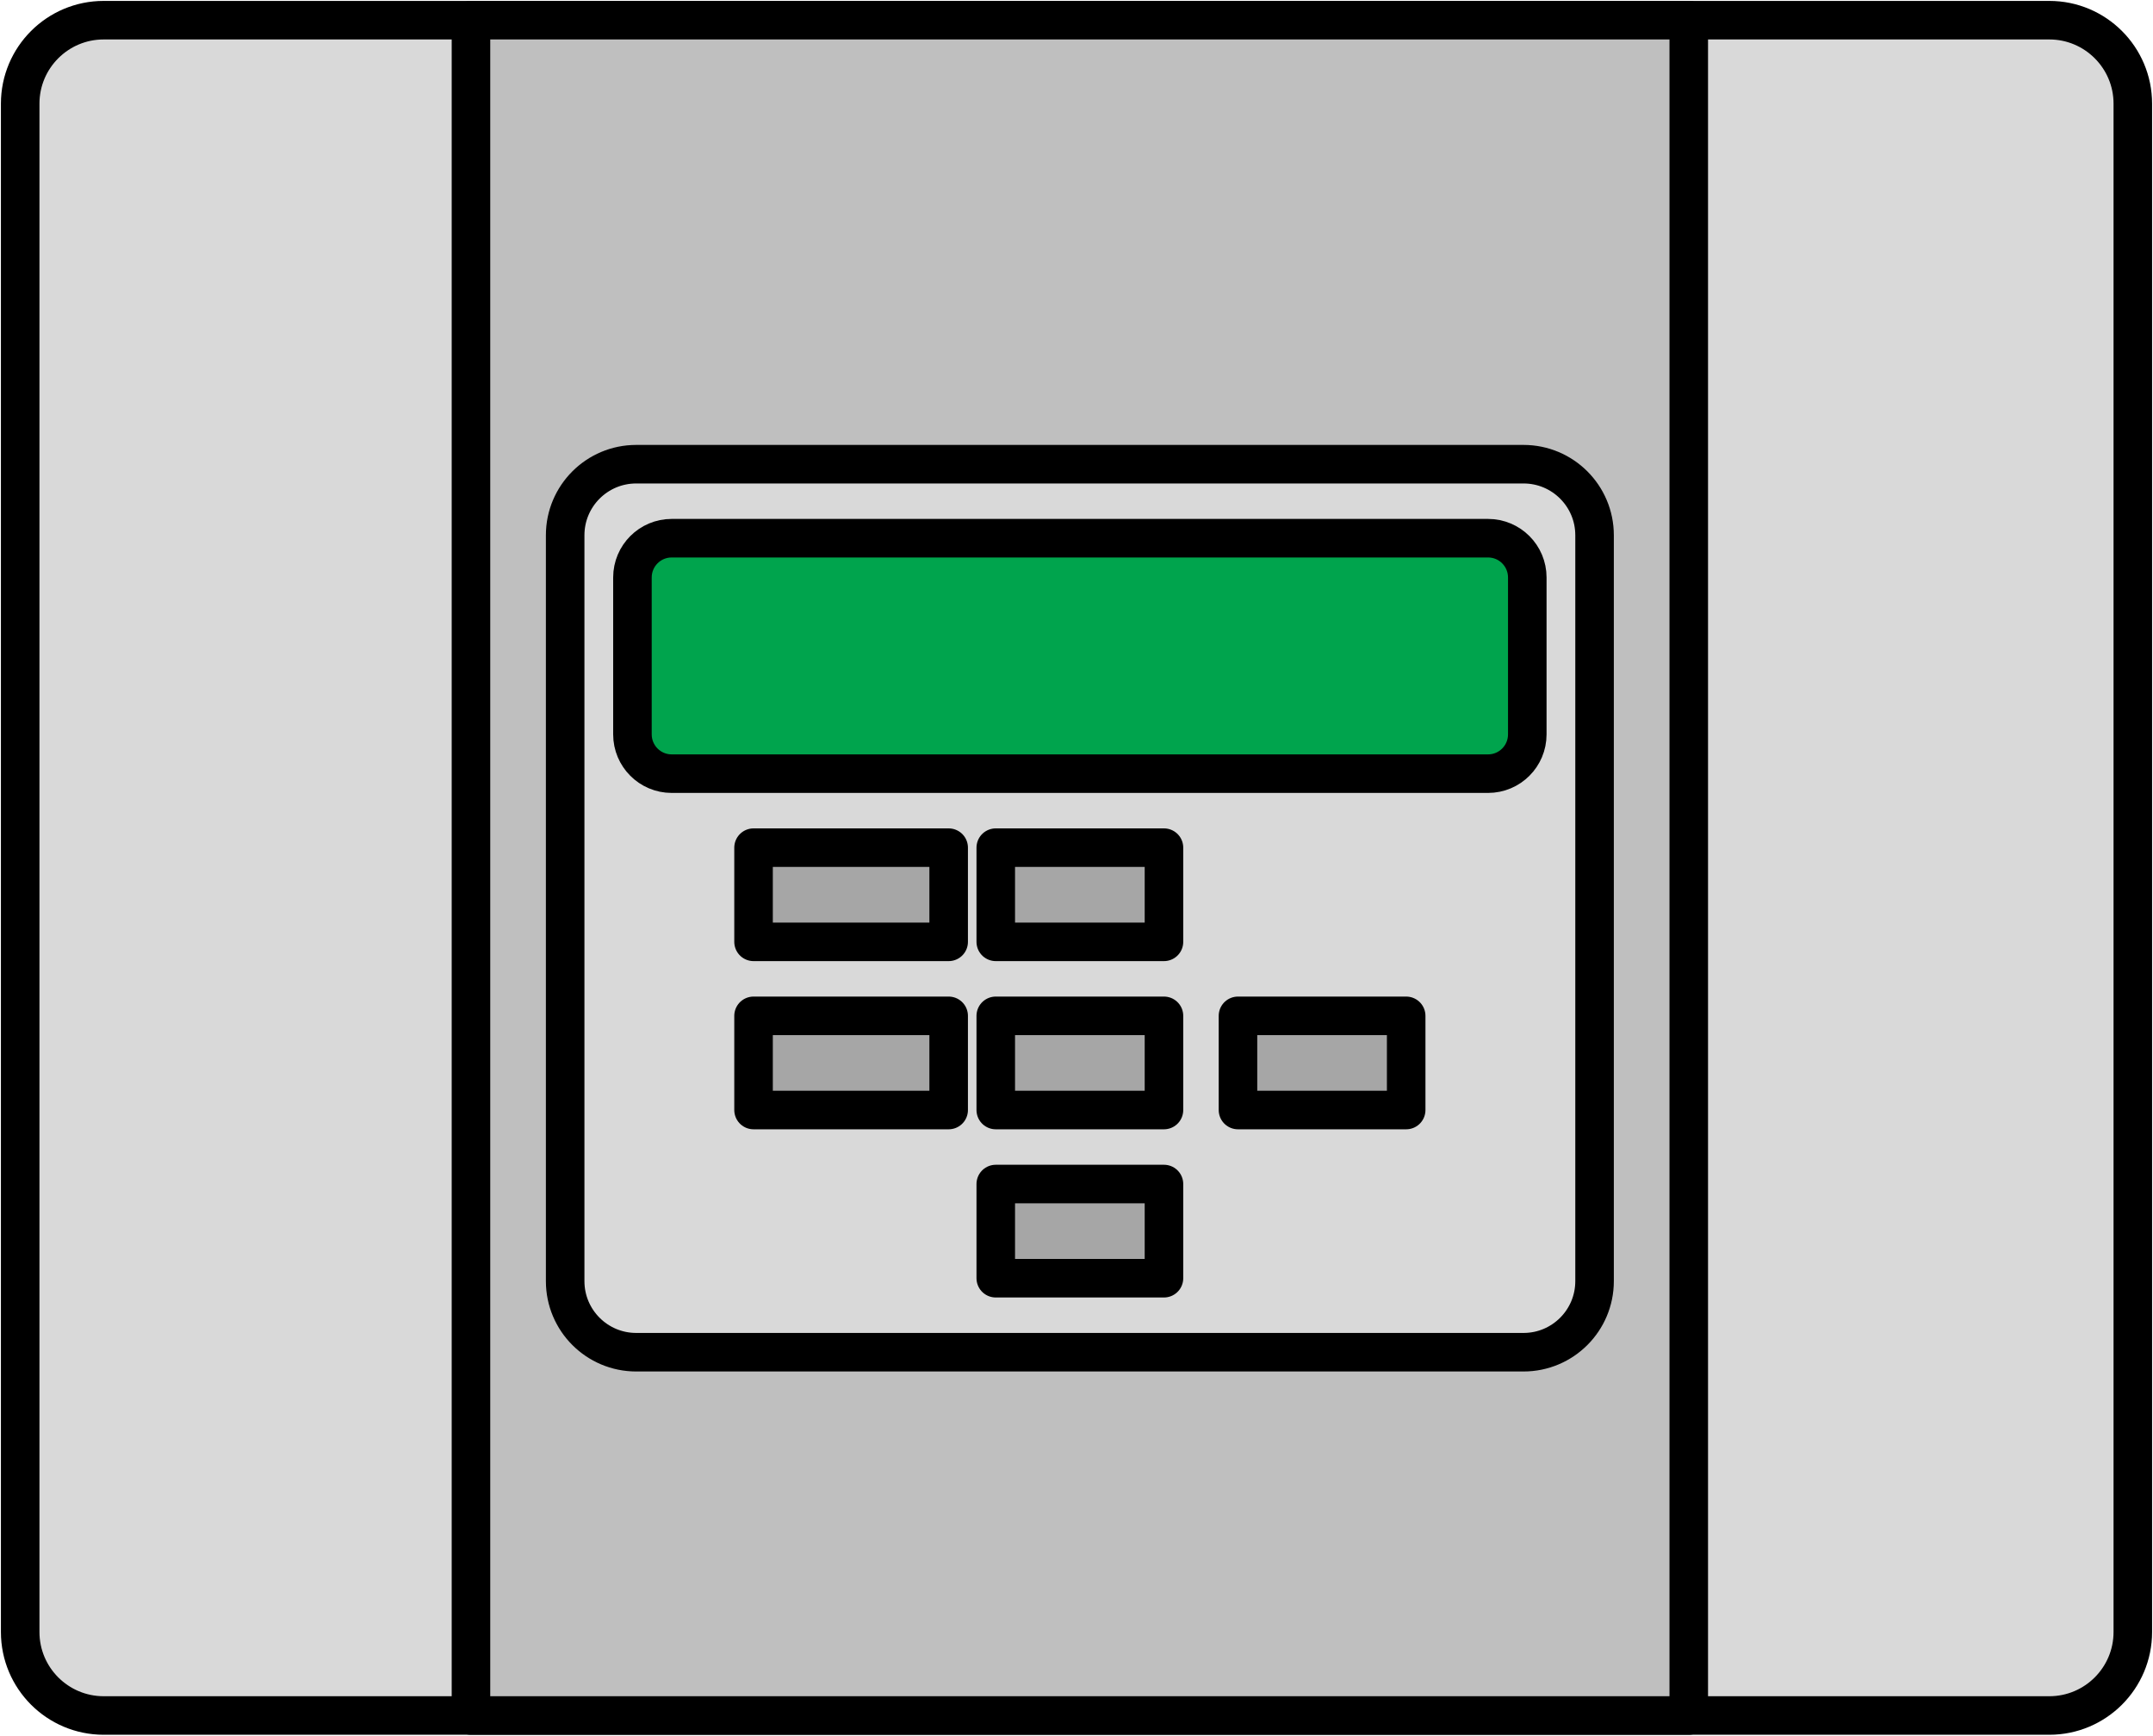
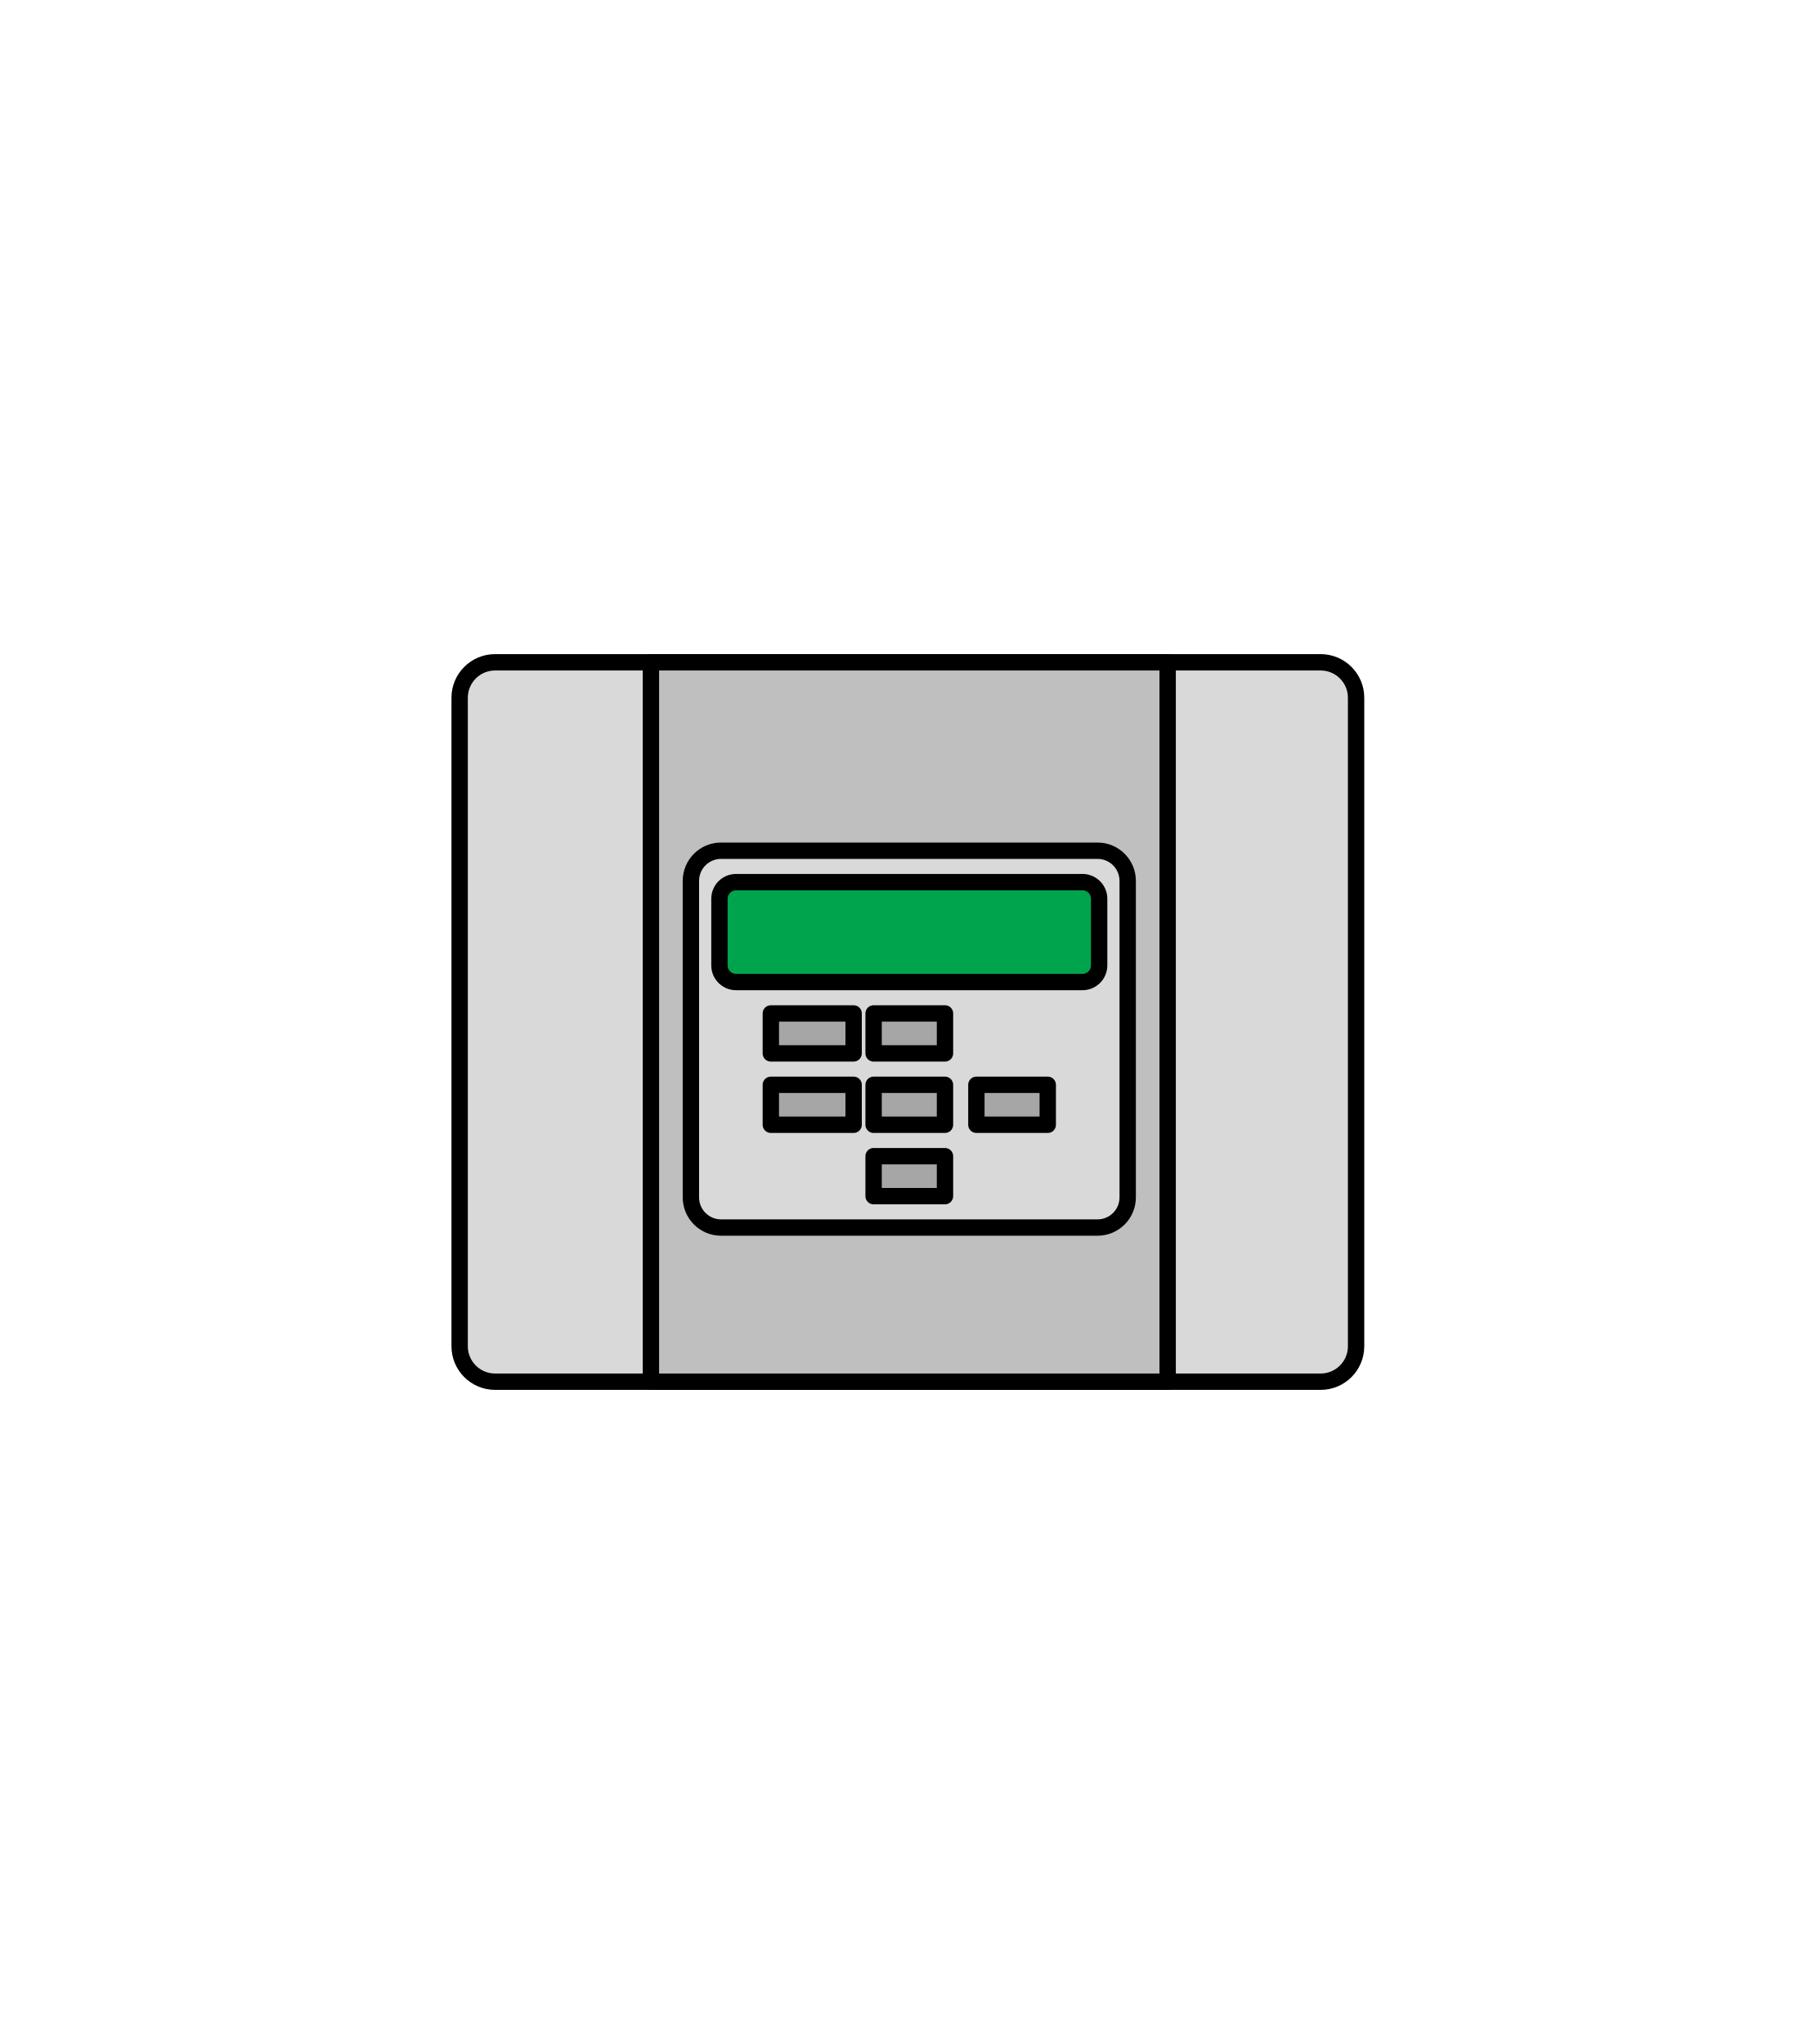
- <svg xmlns="http://www.w3.org/2000/svg" width="320" height="258" xml:space="preserve" overflow="hidden">
+ <svg xmlns="http://www.w3.org/2000/svg" width="636.0px" height="716.0px" xml:space="preserve" overflow="hidden" viewBox="-158.0 -229.0 636.0 716.0">
+   <rect id="bounding-box" x="-158.0" y="-229.0" width="636.0" height="716.0" fill="none" pointer-events="all" />
  <g transform="translate(-2286 -300)">
    <path d="M2289 315.414C2289 308.558 2294.56 303 2301.41 303L2590.59 303C2597.44 303 2603 308.558 2603 315.414L2603 542.586C2603 549.442 2597.44 555 2590.59 555L2301.41 555C2294.56 555 2289 549.442 2289 542.586Z" stroke="#000000" stroke-width="5.729" stroke-linejoin="round" stroke-miterlimit="10" fill="#D9D9D9" fill-rule="evenodd" />
    <path d="M2356 303 2537 303 2537 555 2356 555Z" stroke="#000000" stroke-width="5.729" stroke-linejoin="round" stroke-miterlimit="10" fill="#BFBFBF" fill-rule="evenodd" />
    <path d="M2370 379.562C2370 373.729 2374.73 369 2380.56 369L2512.44 369C2518.27 369 2523 373.729 2523 379.562L2523 490.437C2523 496.271 2518.27 501 2512.44 501L2380.56 501C2374.73 501 2370 496.271 2370 490.437Z" stroke="#000000" stroke-width="5.729" stroke-linejoin="round" stroke-miterlimit="10" fill="#D9D9D9" fill-rule="evenodd" />
    <path d="M2380 385.833C2380 382.612 2382.61 380 2385.83 380L2507.17 380C2510.39 380 2513 382.612 2513 385.833L2513 409.166C2513 412.388 2510.39 415 2507.17 415L2385.83 415C2382.61 415 2380 412.388 2380 409.166Z" stroke="#000000" stroke-width="5.729" stroke-linejoin="round" stroke-miterlimit="10" fill="#00A44D" fill-rule="evenodd" />
    <path d="M2434 426 2459 426 2459 440 2434 440Z" stroke="#000000" stroke-width="5.729" stroke-linejoin="round" stroke-miterlimit="10" fill="#A6A6A6" fill-rule="evenodd" />
    <path d="M2434 451 2459 451 2459 465 2434 465Z" stroke="#000000" stroke-width="5.729" stroke-linejoin="round" stroke-miterlimit="10" fill="#A6A6A6" fill-rule="evenodd" />
    <path d="M2434 476 2459 476 2459 490 2434 490Z" stroke="#000000" stroke-width="5.729" stroke-linejoin="round" stroke-miterlimit="10" fill="#A6A6A6" fill-rule="evenodd" />
    <path d="M2398 426 2427 426 2427 440 2398 440Z" stroke="#000000" stroke-width="5.729" stroke-linejoin="round" stroke-miterlimit="10" fill="#A6A6A6" fill-rule="evenodd" />
    <path d="M2398 451 2427 451 2427 465 2398 465Z" stroke="#000000" stroke-width="5.729" stroke-linejoin="round" stroke-miterlimit="10" fill="#A6A6A6" fill-rule="evenodd" />
    <path d="M2470 451 2495 451 2495 465 2470 465Z" stroke="#000000" stroke-width="5.729" stroke-linejoin="round" stroke-miterlimit="10" fill="#A6A6A6" fill-rule="evenodd" />
  </g>
</svg>
